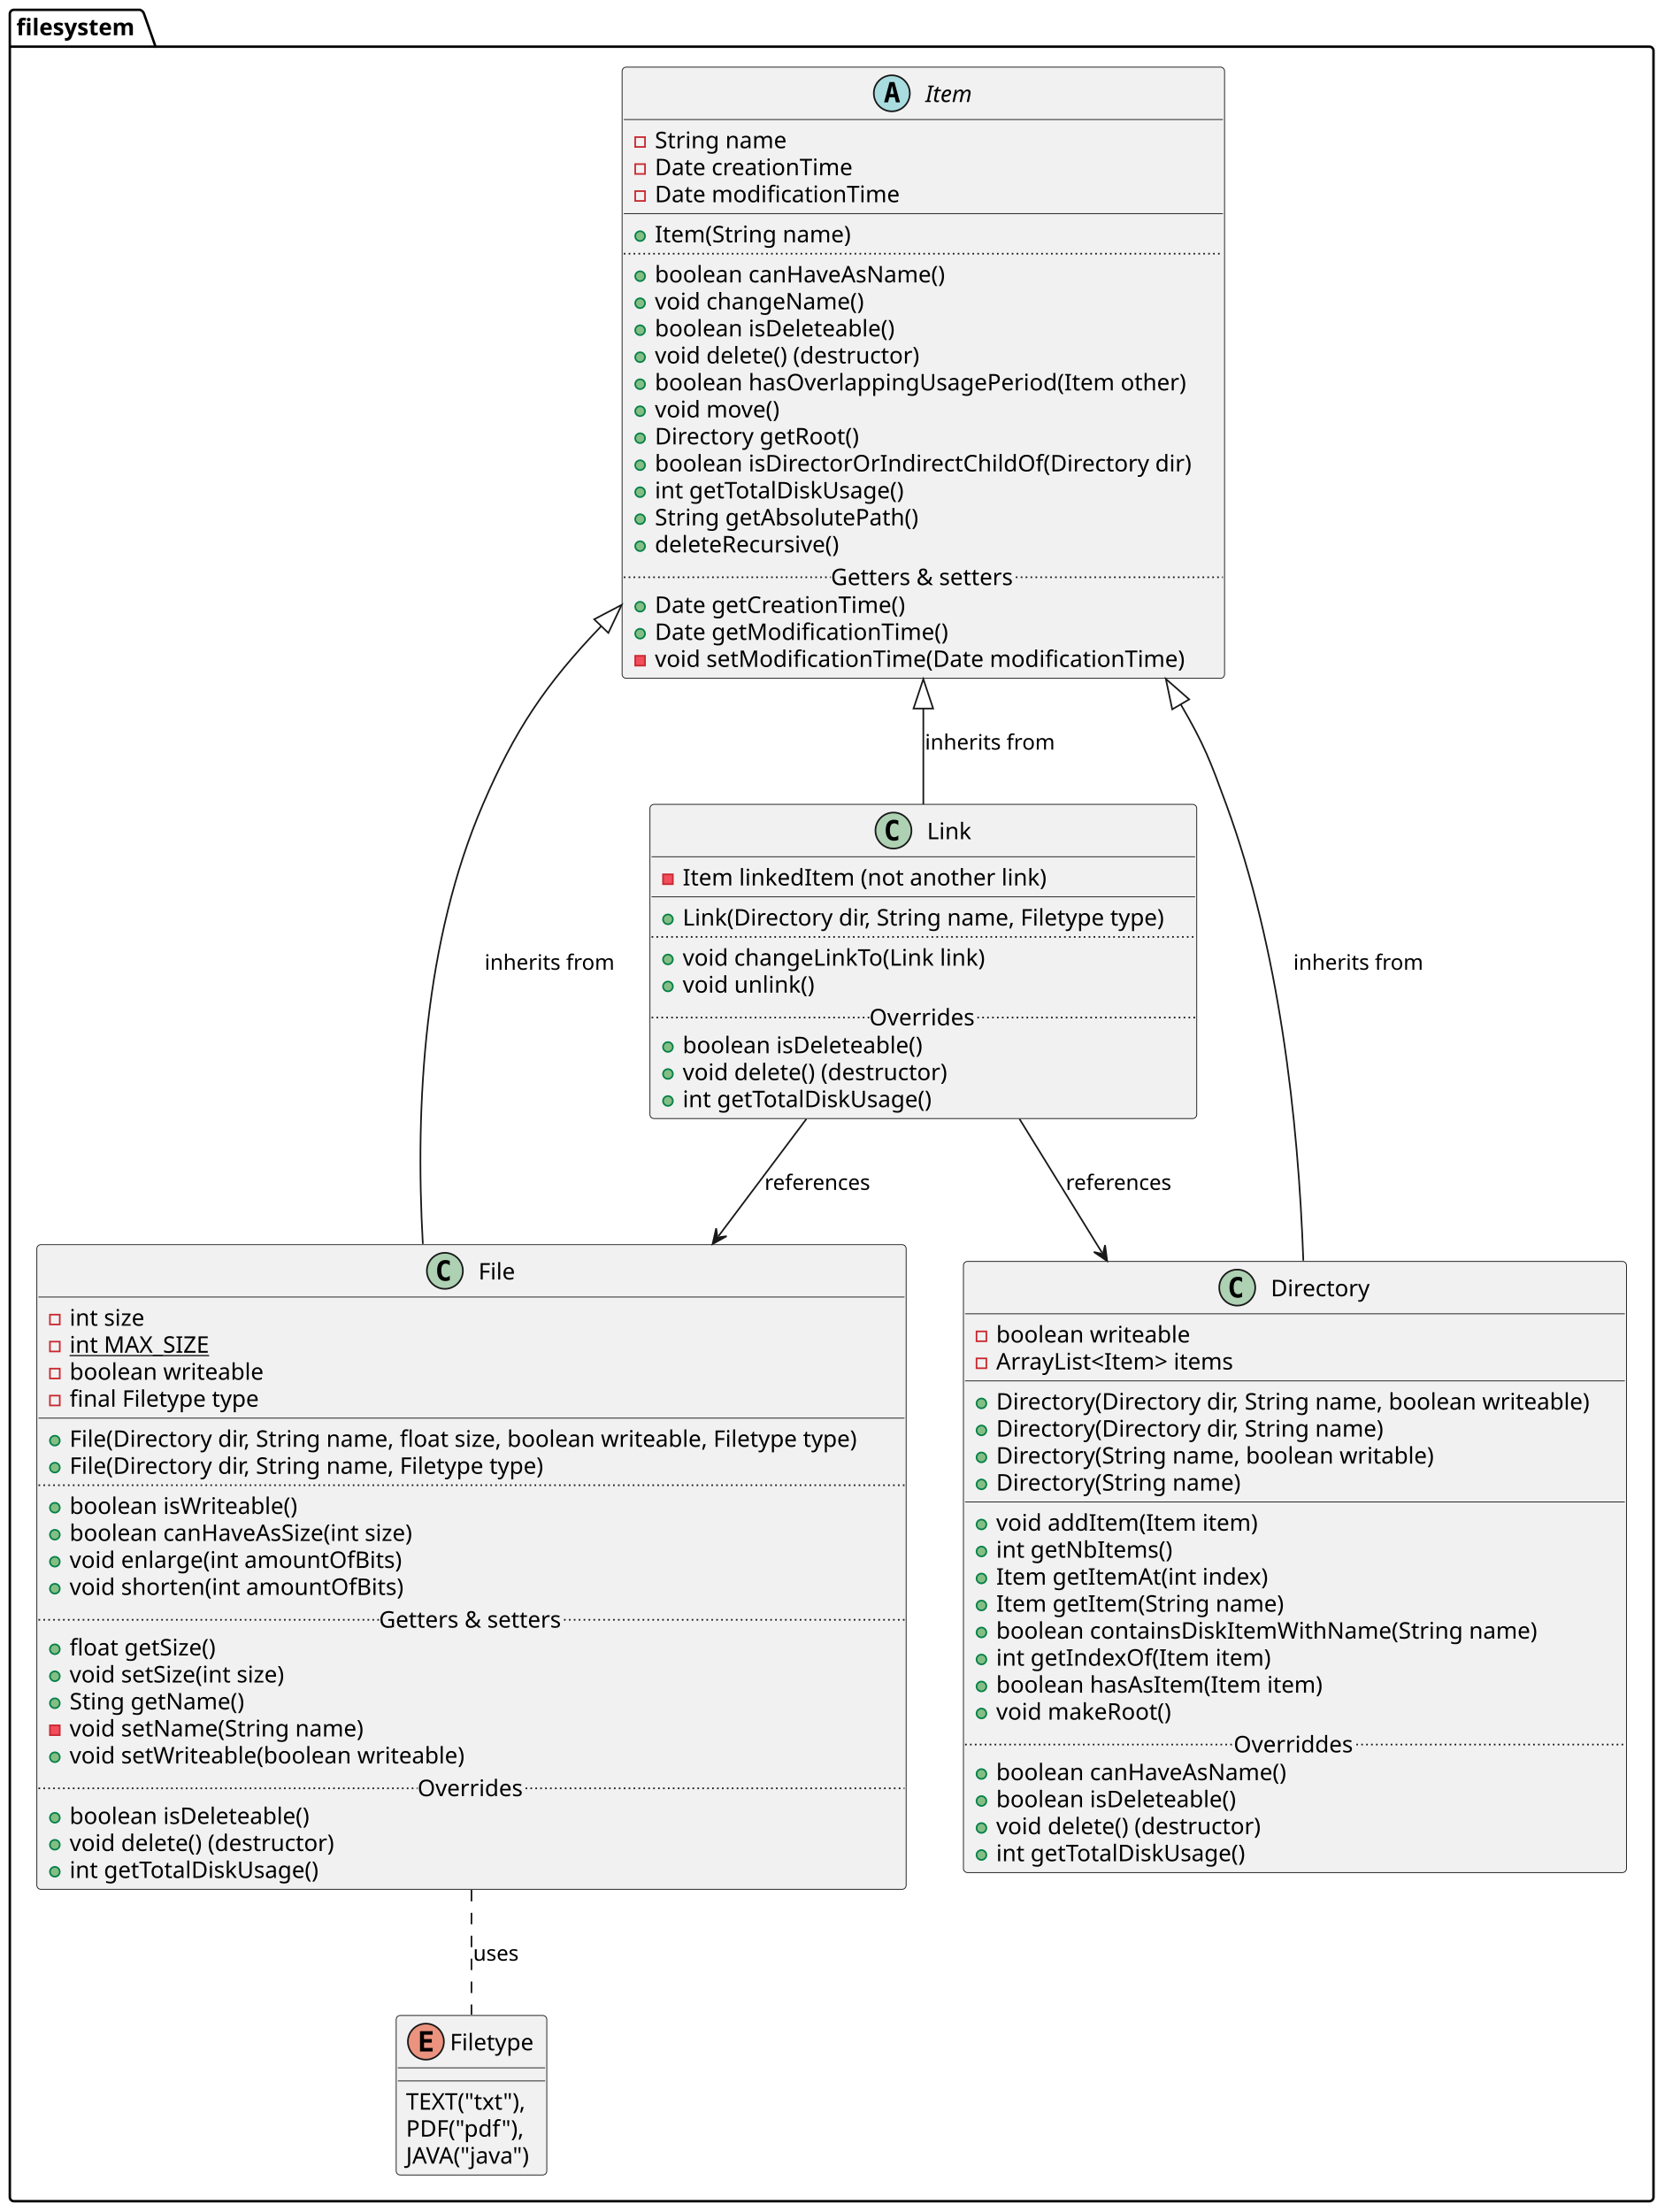
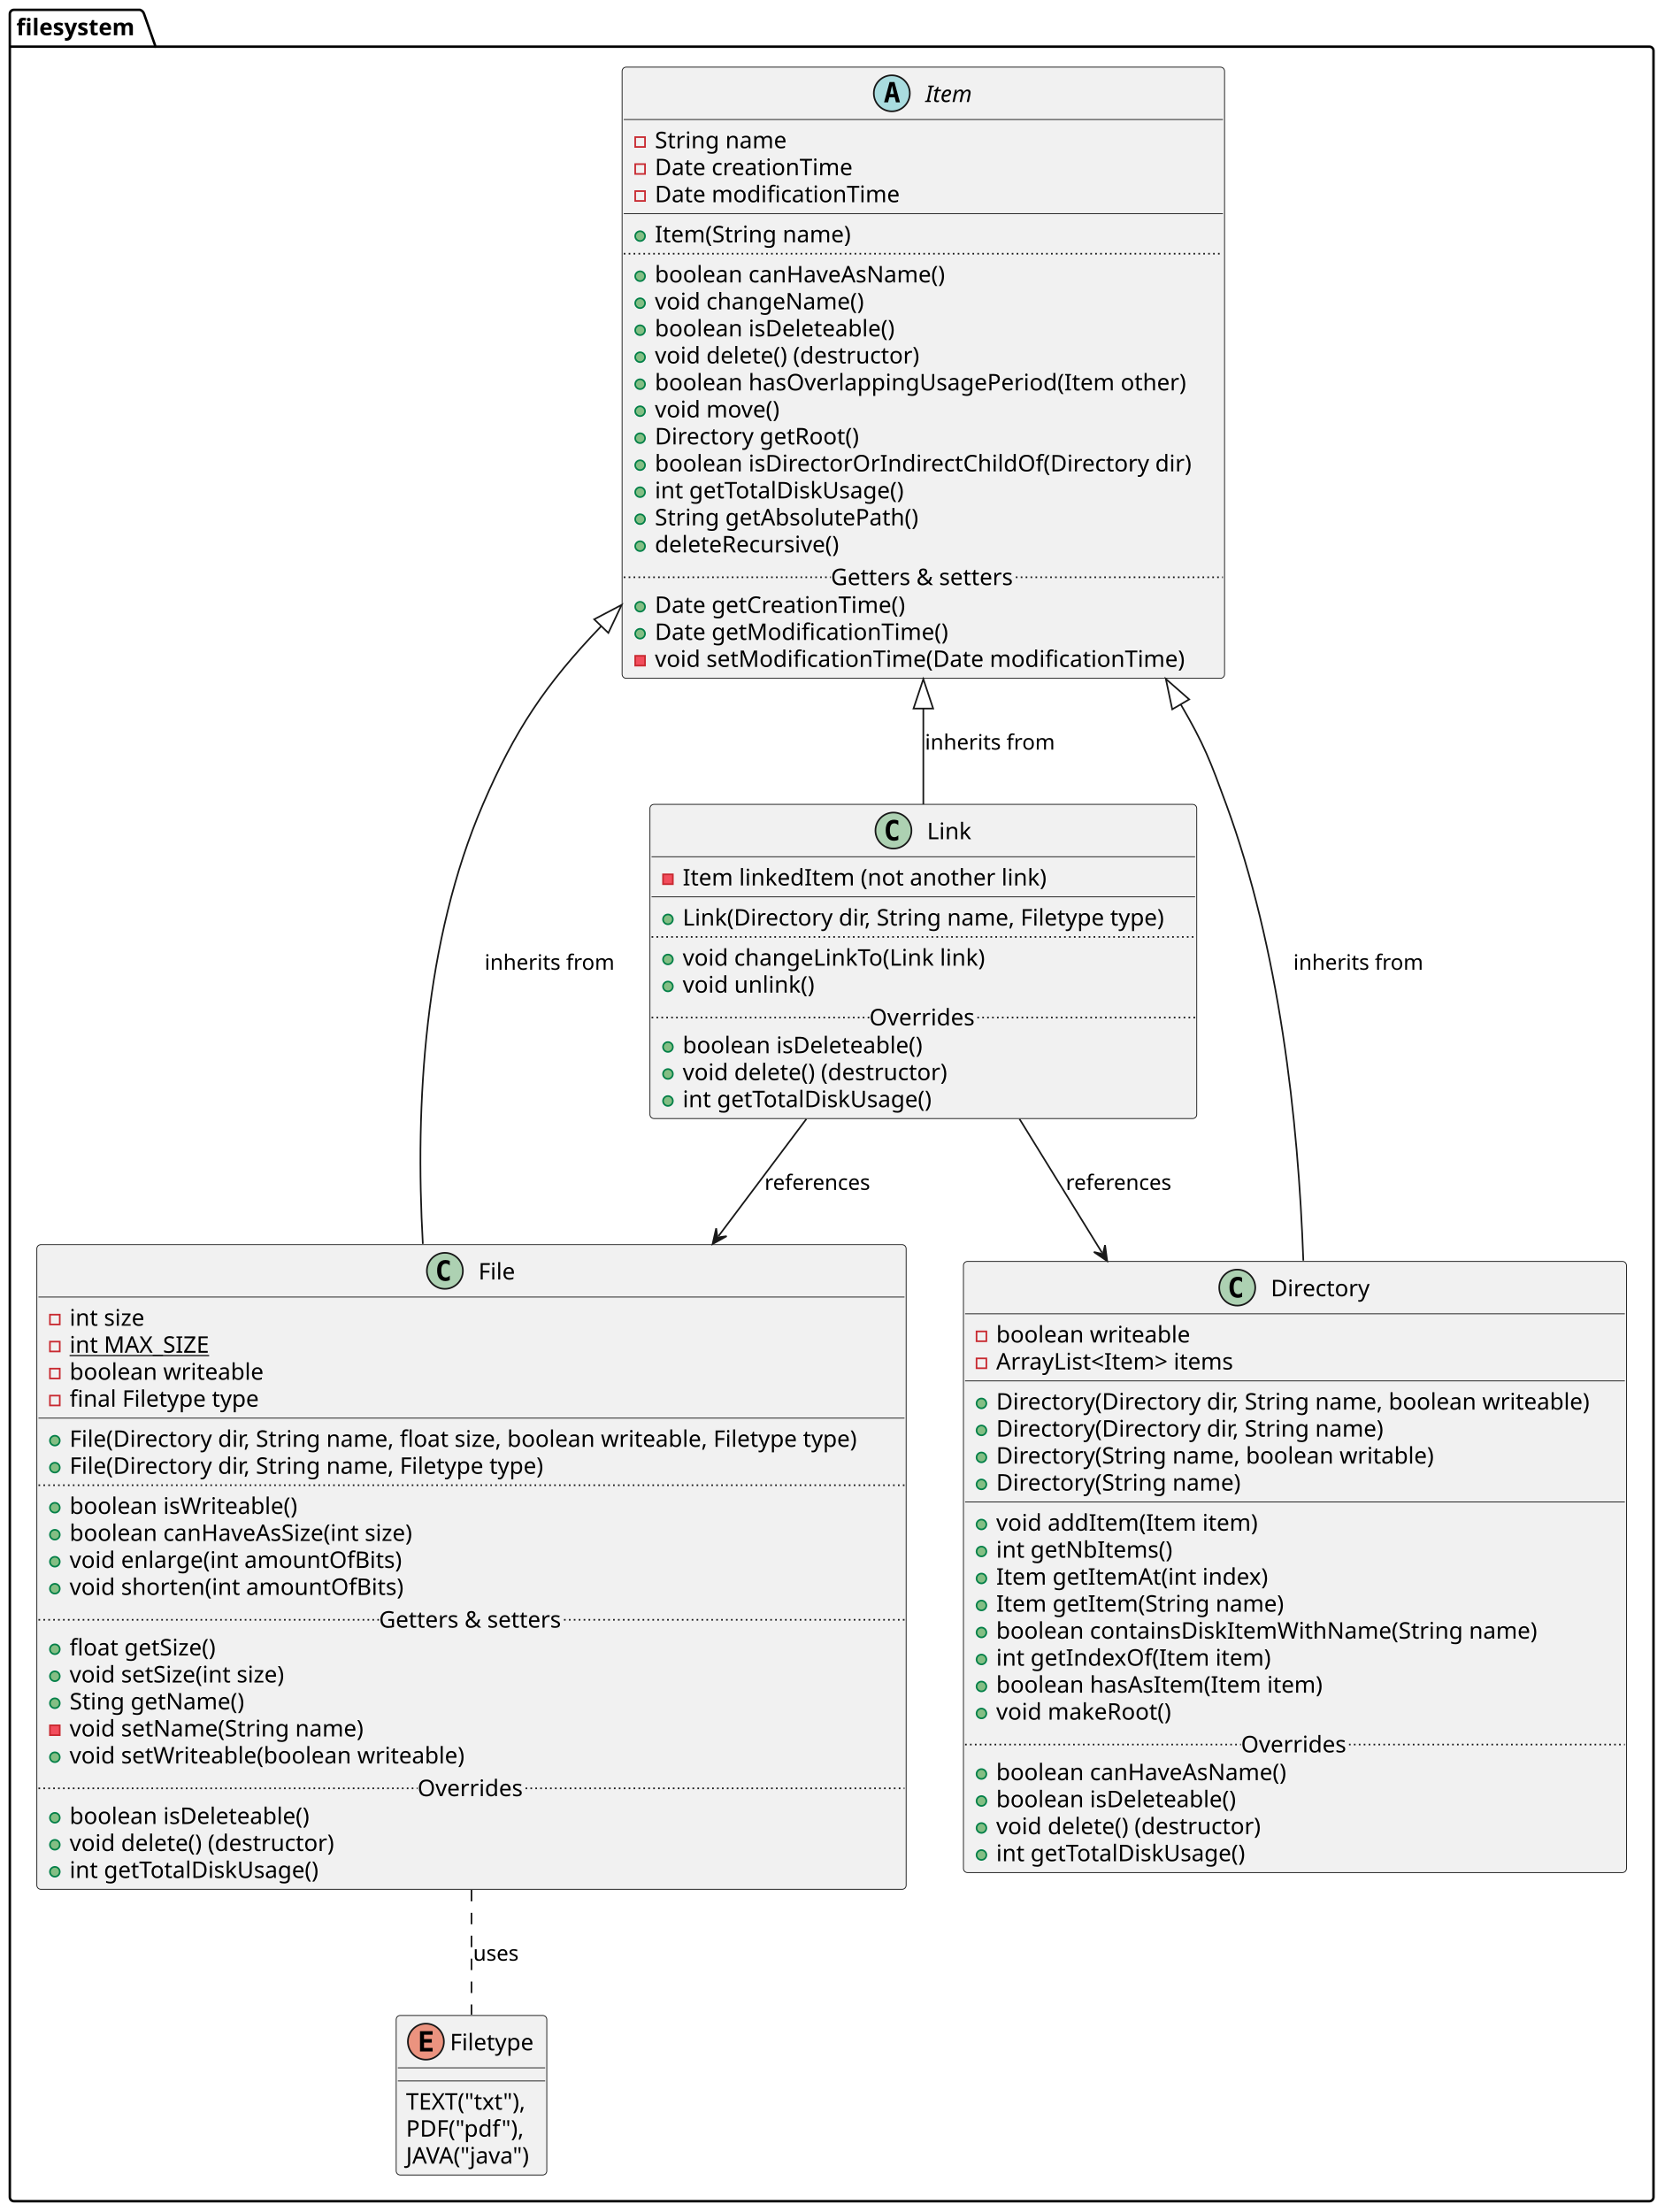
<svg xmlns="http://www.w3.org/2000/svg" contentStyleType="text/css" height="1351px" preserveAspectRatio="none" style="width:1017px;height:1351px;background:#FFFFFF;" version="1.1" viewBox="0 0 1017 1351" width="1017px" zoomAndPan="magnify">
  <defs />
  <g>
    <g id="cluster_filesystem">
      <path d="M8.5,6 L85.5,6 A3.75,3.75 0 0 1 88,8.5 L95,28.488 L1007.5,28.488 A2.5,2.5 0 0 1 1010,30.988 L1010,1341.91 A2.5,2.5 0 0 1 1007.5,1344.41 L8.5,1344.41 A2.5,2.5 0 0 1 6,1341.91 L6,8.5 A2.5,2.5 0 0 1 8.5,6 " fill="none" style="stroke:#000000;stroke-width:1.5;" />
      <line style="stroke:#000000;stroke-width:1.5;" x1="6" x2="95" y1="28.488" y2="28.488" />
      <text fill="#000000" font-family="sans-serif" font-size="14" font-weight="bold" lengthAdjust="spacing" textLength="76" x="10" y="21.535">filesystem</text>
    </g>
    <g id="elem_Item">
      <rect codeLine="4" fill="#F1F1F1" height="373.277" id="Item" rx="2.5" ry="2.5" style="stroke:#181818;stroke-width:0.5;" width="368" x="380" y="41" />
      <ellipse cx="544.75" cy="57" fill="#A9DCDF" rx="11" ry="11" style="stroke:#181818;stroke-width:1.0;" />
      <path d="M544.863,52.348 L543.71,57.42 L546.025,57.42 Z M543.369,50.107 L546.366,50.107 L549.711,62.5 L547.262,62.5 L546.499,59.437 L543.22,59.437 L542.473,62.5 L540.024,62.5 Z " fill="#000000" />
      <text fill="#000000" font-family="sans-serif" font-size="14" font-style="italic" lengthAdjust="spacing" textLength="30" x="565.25" y="62.291">Item</text>
      <line style="stroke:#181818;stroke-width:0.5;" x1="381" x2="747" y1="73" y2="73" />
      <rect fill="none" height="6" style="stroke:#C82930;stroke-width:1.0;" width="6" x="388" y="83.744" />
      <text fill="#000000" font-family="sans-serif" font-size="14" lengthAdjust="spacing" textLength="83" x="400" y="90.535">String name</text>
      <rect fill="none" height="6" style="stroke:#C82930;stroke-width:1.0;" width="6" x="388" y="100.232" />
      <text fill="#000000" font-family="sans-serif" font-size="14" lengthAdjust="spacing" textLength="125" x="400" y="107.023">Date creationTime</text>
      <rect fill="none" height="6" style="stroke:#C82930;stroke-width:1.0;" width="6" x="388" y="116.721" />
      <text fill="#000000" font-family="sans-serif" font-size="14" lengthAdjust="spacing" textLength="155" x="400" y="123.512">Date modificationTime</text>
      <line style="stroke:#181818;stroke-width:0.5;" x1="381" x2="747" y1="130.465" y2="130.465" />
      <ellipse cx="391" cy="144.209" fill="#84BE84" rx="3" ry="3" style="stroke:#038048;stroke-width:1.0;" />
      <text fill="#000000" font-family="sans-serif" font-size="14" lengthAdjust="spacing" textLength="123" x="400" y="148">Item(String name)</text>
      <line style="stroke:#181818;stroke-width:1.0;stroke-dasharray:1.0,2.0;" x1="381" x2="747" y1="154.953" y2="154.953" />
      <ellipse cx="391" cy="168.697" fill="#84BE84" rx="3" ry="3" style="stroke:#038048;stroke-width:1.0;" />
      <text fill="#000000" font-family="sans-serif" font-size="14" lengthAdjust="spacing" textLength="183" x="400" y="172.488">boolean canHaveAsName()</text>
      <ellipse cx="391" cy="185.185" fill="#84BE84" rx="3" ry="3" style="stroke:#038048;stroke-width:1.0;" />
      <text fill="#000000" font-family="sans-serif" font-size="14" lengthAdjust="spacing" textLength="132" x="400" y="188.977">void changeName()</text>
      <ellipse cx="391" cy="201.674" fill="#84BE84" rx="3" ry="3" style="stroke:#038048;stroke-width:1.0;" />
      <text fill="#000000" font-family="sans-serif" font-size="14" lengthAdjust="spacing" textLength="153" x="400" y="205.465">boolean isDeleteable()</text>
      <ellipse cx="391" cy="218.162" fill="#84BE84" rx="3" ry="3" style="stroke:#038048;stroke-width:1.0;" />
      <text fill="#000000" font-family="sans-serif" font-size="14" lengthAdjust="spacing" textLength="170" x="400" y="221.953">void delete() (destructor)</text>
      <ellipse cx="391" cy="234.65" fill="#84BE84" rx="3" ry="3" style="stroke:#038048;stroke-width:1.0;" />
      <text fill="#000000" font-family="sans-serif" font-size="14" lengthAdjust="spacing" textLength="335" x="400" y="238.441">boolean hasOverlappingUsagePeriod(Item other)</text>
      <ellipse cx="391" cy="251.139" fill="#84BE84" rx="3" ry="3" style="stroke:#038048;stroke-width:1.0;" />
      <text fill="#000000" font-family="sans-serif" font-size="14" lengthAdjust="spacing" textLength="80" x="400" y="254.93">void move()</text>
      <ellipse cx="391" cy="267.627" fill="#84BE84" rx="3" ry="3" style="stroke:#038048;stroke-width:1.0;" />
      <text fill="#000000" font-family="sans-serif" font-size="14" lengthAdjust="spacing" textLength="130" x="400" y="271.418">Directory getRoot()</text>
      <ellipse cx="391" cy="284.115" fill="#84BE84" rx="3" ry="3" style="stroke:#038048;stroke-width:1.0;" />
      <text fill="#000000" font-family="sans-serif" font-size="14" lengthAdjust="spacing" textLength="342" x="400" y="287.906">boolean isDirectorOrIndirectChildOf(Directory dir)</text>
      <ellipse cx="391" cy="300.603" fill="#84BE84" rx="3" ry="3" style="stroke:#038048;stroke-width:1.0;" />
      <text fill="#000000" font-family="sans-serif" font-size="14" lengthAdjust="spacing" textLength="160" x="400" y="304.394">int getTotalDiskUsage()</text>
      <ellipse cx="391" cy="317.092" fill="#84BE84" rx="3" ry="3" style="stroke:#038048;stroke-width:1.0;" />
      <text fill="#000000" font-family="sans-serif" font-size="14" lengthAdjust="spacing" textLength="168" x="400" y="320.883">String getAbsolutePath()</text>
      <ellipse cx="391" cy="333.58" fill="#84BE84" rx="3" ry="3" style="stroke:#038048;stroke-width:1.0;" />
      <text fill="#000000" font-family="sans-serif" font-size="14" lengthAdjust="spacing" textLength="117" x="400" y="337.371">deleteRecursive()</text>
      <ellipse cx="391" cy="370.557" fill="#84BE84" rx="3" ry="3" style="stroke:#038048;stroke-width:1.0;" />
      <text fill="#000000" font-family="sans-serif" font-size="14" lengthAdjust="spacing" textLength="160" x="400" y="374.348">Date getCreationTime()</text>
      <ellipse cx="391" cy="387.045" fill="#84BE84" rx="3" ry="3" style="stroke:#038048;stroke-width:1.0;" />
      <text fill="#000000" font-family="sans-serif" font-size="14" lengthAdjust="spacing" textLength="186" x="400" y="390.836">Date getModificationTime()</text>
      <rect fill="#F24D5C" height="6" style="stroke:#C82930;stroke-width:1.0;" width="6" x="388" y="400.533" />
      <text fill="#000000" font-family="sans-serif" font-size="14" lengthAdjust="spacing" textLength="337" x="400" y="407.324">void setModificationTime(Date modificationTime)</text>
      <line style="stroke:#181818;stroke-width:1.0;stroke-dasharray:1.0,2.0;" x1="381" x2="507.5" y1="352.568" y2="352.568" />
      <text fill="#000000" font-family="sans-serif" font-size="14" lengthAdjust="spacing" textLength="113" x="507.5" y="357.359">Getters &amp; setters</text>
      <line style="stroke:#181818;stroke-width:1.0;stroke-dasharray:1.0,2.0;" x1="620.5" x2="747" y1="352.568" y2="352.568" />
    </g>
    <g id="elem_File">
      <rect codeLine="28" fill="#F1F1F1" height="393.766" id="File" rx="2.5" ry="2.5" style="stroke:#181818;stroke-width:0.5;" width="531" x="22.5" y="760.18" />
      <ellipse cx="271.75" cy="776.18" fill="#ADD1B2" rx="11" ry="11" style="stroke:#181818;stroke-width:1.0;" />
      <path d="M274.723,781.823 Q274.142,782.122 273.503,782.271 Q272.864,782.421 272.158,782.421 Q269.651,782.421 268.332,780.769 Q267.012,779.117 267.012,775.996 Q267.012,772.866 268.332,771.215 Q269.651,769.563 272.158,769.563 Q272.864,769.563 273.511,769.712 Q274.159,769.862 274.723,770.16 L274.723,772.883 Q274.092,772.302 273.499,772.032 Q272.905,771.763 272.274,771.763 Q270.93,771.763 270.245,772.829 Q269.56,773.896 269.56,775.996 Q269.56,778.088 270.245,779.154 Q270.93,780.221 272.274,780.221 Q272.905,780.221 273.499,779.951 Q274.092,779.682 274.723,779.1 Z " fill="#000000" />
      <text fill="#000000" font-family="sans-serif" font-size="14" lengthAdjust="spacing" textLength="24" x="292.25" y="781.471">File</text>
      <line style="stroke:#181818;stroke-width:0.5;" x1="23.5" x2="552.5" y1="792.18" y2="792.18" />
      <rect fill="none" height="6" style="stroke:#C82930;stroke-width:1.0;" width="6" x="30.5" y="802.924" />
      <text fill="#000000" font-family="sans-serif" font-size="14" lengthAdjust="spacing" textLength="49" x="42.5" y="809.715">int size</text>
      <rect fill="none" height="6" style="stroke:#C82930;stroke-width:1.0;" width="6" x="30.5" y="819.412" />
      <text fill="#000000" font-family="sans-serif" font-size="14" lengthAdjust="spacing" text-decoration="underline" textLength="88" x="42.5" y="826.203">int MAX_SIZE</text>
      <rect fill="none" height="6" style="stroke:#C82930;stroke-width:1.0;" width="6" x="30.5" y="835.901" />
      <text fill="#000000" font-family="sans-serif" font-size="14" lengthAdjust="spacing" textLength="123" x="42.5" y="842.692">boolean writeable</text>
      <rect fill="none" height="6" style="stroke:#C82930;stroke-width:1.0;" width="6" x="30.5" y="852.389" />
      <text fill="#000000" font-family="sans-serif" font-size="14" lengthAdjust="spacing" textLength="120" x="42.5" y="859.18">final Filetype type</text>
      <line style="stroke:#181818;stroke-width:0.5;" x1="23.5" x2="552.5" y1="866.133" y2="866.133" />
      <ellipse cx="33.5" cy="879.877" fill="#84BE84" rx="3" ry="3" style="stroke:#038048;stroke-width:1.0;" />
      <text fill="#000000" font-family="sans-serif" font-size="14" lengthAdjust="spacing" textLength="505" x="42.5" y="883.668">File(Directory dir, String name, float size, boolean writeable, Filetype type)</text>
      <ellipse cx="33.5" cy="896.365" fill="#84BE84" rx="3" ry="3" style="stroke:#038048;stroke-width:1.0;" />
      <text fill="#000000" font-family="sans-serif" font-size="14" lengthAdjust="spacing" textLength="304" x="42.5" y="900.157">File(Directory dir, String name, Filetype type)</text>
      <line style="stroke:#181818;stroke-width:1.0;stroke-dasharray:1.0,2.0;" x1="23.5" x2="552.5" y1="907.11" y2="907.11" />
      <ellipse cx="33.5" cy="920.854" fill="#84BE84" rx="3" ry="3" style="stroke:#038048;stroke-width:1.0;" />
      <text fill="#000000" font-family="sans-serif" font-size="14" lengthAdjust="spacing" textLength="145" x="42.5" y="924.645">boolean isWriteable()</text>
      <ellipse cx="33.5" cy="937.342" fill="#84BE84" rx="3" ry="3" style="stroke:#038048;stroke-width:1.0;" />
      <text fill="#000000" font-family="sans-serif" font-size="14" lengthAdjust="spacing" textLength="221" x="42.5" y="941.133">boolean canHaveAsSize(int size)</text>
      <ellipse cx="33.5" cy="953.83" fill="#84BE84" rx="3" ry="3" style="stroke:#038048;stroke-width:1.0;" />
      <text fill="#000000" font-family="sans-serif" font-size="14" lengthAdjust="spacing" textLength="210" x="42.5" y="957.621">void enlarge(int amountOfBits)</text>
      <ellipse cx="33.5" cy="970.319" fill="#84BE84" rx="3" ry="3" style="stroke:#038048;stroke-width:1.0;" />
      <text fill="#000000" font-family="sans-serif" font-size="14" lengthAdjust="spacing" textLength="211" x="42.5" y="974.11">void shorten(int amountOfBits)</text>
      <ellipse cx="33.5" cy="1007.295" fill="#84BE84" rx="3" ry="3" style="stroke:#038048;stroke-width:1.0;" />
      <text fill="#000000" font-family="sans-serif" font-size="14" lengthAdjust="spacing" textLength="95" x="42.5" y="1011.086">float getSize()</text>
      <ellipse cx="33.5" cy="1023.784" fill="#84BE84" rx="3" ry="3" style="stroke:#038048;stroke-width:1.0;" />
      <text fill="#000000" font-family="sans-serif" font-size="14" lengthAdjust="spacing" textLength="140" x="42.5" y="1027.574">void setSize(int size)</text>
      <ellipse cx="33.5" cy="1040.272" fill="#84BE84" rx="3" ry="3" style="stroke:#038048;stroke-width:1.0;" />
      <text fill="#000000" font-family="sans-serif" font-size="14" lengthAdjust="spacing" textLength="110" x="42.5" y="1044.063">Sting getName()</text>
      <rect fill="#F24D5C" height="6" style="stroke:#C82930;stroke-width:1.0;" width="6" x="30.5" y="1053.76" />
      <text fill="#000000" font-family="sans-serif" font-size="14" lengthAdjust="spacing" textLength="185" x="42.5" y="1060.551">void setName(String name)</text>
      <ellipse cx="33.5" cy="1073.248" fill="#84BE84" rx="3" ry="3" style="stroke:#038048;stroke-width:1.0;" />
      <text fill="#000000" font-family="sans-serif" font-size="14" lengthAdjust="spacing" textLength="250" x="42.5" y="1077.039">void setWriteable(boolean writeable)</text>
      <line style="stroke:#181818;stroke-width:1.0;stroke-dasharray:1.0,2.0;" x1="23.5" x2="231.5" y1="989.307" y2="989.307" />
      <text fill="#000000" font-family="sans-serif" font-size="14" lengthAdjust="spacing" textLength="113" x="231.5" y="994.098">Getters &amp; setters</text>
      <line style="stroke:#181818;stroke-width:1.0;stroke-dasharray:1.0,2.0;" x1="344.5" x2="552.5" y1="989.307" y2="989.307" />
      <ellipse cx="33.5" cy="1110.225" fill="#84BE84" rx="3" ry="3" style="stroke:#038048;stroke-width:1.0;" />
      <text fill="#000000" font-family="sans-serif" font-size="14" lengthAdjust="spacing" textLength="153" x="42.5" y="1114.016">boolean isDeleteable()</text>
      <ellipse cx="33.5" cy="1126.713" fill="#84BE84" rx="3" ry="3" style="stroke:#038048;stroke-width:1.0;" />
      <text fill="#000000" font-family="sans-serif" font-size="14" lengthAdjust="spacing" textLength="170" x="42.5" y="1130.504">void delete() (destructor)</text>
      <ellipse cx="33.5" cy="1143.201" fill="#84BE84" rx="3" ry="3" style="stroke:#038048;stroke-width:1.0;" />
      <text fill="#000000" font-family="sans-serif" font-size="14" lengthAdjust="spacing" textLength="160" x="42.5" y="1146.993">int getTotalDiskUsage()</text>
      <line style="stroke:#181818;stroke-width:1.0;stroke-dasharray:1.0,2.0;" x1="23.5" x2="255" y1="1092.237" y2="1092.237" />
      <text fill="#000000" font-family="sans-serif" font-size="14" lengthAdjust="spacing" textLength="66" x="255" y="1097.028">Overrides</text>
      <line style="stroke:#181818;stroke-width:1.0;stroke-dasharray:1.0,2.0;" x1="321" x2="552.5" y1="1092.237" y2="1092.237" />
    </g>
    <g id="elem_Filetype">
      <rect codeLine="53" fill="#F1F1F1" height="97.465" id="Filetype" rx="2.5" ry="2.5" style="stroke:#181818;stroke-width:0.5;" width="92" x="242" y="1230.95" />
      <ellipse cx="260.15" cy="1246.95" fill="#EB937F" rx="11" ry="11" style="stroke:#181818;stroke-width:1.0;" />
      <path d="M264.264,1252.95 L256.545,1252.95 L256.545,1240.557 L264.264,1240.557 L264.264,1242.715 L258.993,1242.715 L258.993,1245.388 L263.766,1245.388 L263.766,1247.546 L258.993,1247.546 L258.993,1250.792 L264.264,1250.792 Z " fill="#000000" />
      <text fill="#000000" font-family="sans-serif" font-size="14" lengthAdjust="spacing" textLength="53" x="274.85" y="1252.241">Filetype</text>
      <line style="stroke:#181818;stroke-width:0.5;" x1="243" x2="333" y1="1262.95" y2="1262.95" />
      <line style="stroke:#181818;stroke-width:0.5;" x1="243" x2="333" y1="1270.95" y2="1270.95" />
      <text fill="#000000" font-family="sans-serif" font-size="14" lengthAdjust="spacing" textLength="78" x="248" y="1288.485">TEXT("txt"),</text>
      <text fill="#000000" font-family="sans-serif" font-size="14" lengthAdjust="spacing" textLength="73" x="248" y="1304.973">PDF("pdf"),</text>
      <text fill="#000000" font-family="sans-serif" font-size="14" lengthAdjust="spacing" textLength="80" x="248" y="1321.462">JAVA("java")</text>
    </g>
    <g id="elem_Directory">
      <rect codeLine="59" fill="#F1F1F1" height="373.277" id="Directory" rx="2.5" ry="2.5" style="stroke:#181818;stroke-width:0.5;" width="405" x="588.5" y="770.42" />
      <ellipse cx="755.75" cy="786.42" fill="#ADD1B2" rx="11" ry="11" style="stroke:#181818;stroke-width:1.0;" />
      <path d="M758.723,792.063 Q758.142,792.362 757.503,792.511 Q756.864,792.661 756.158,792.661 Q753.651,792.661 752.332,791.009 Q751.012,789.357 751.012,786.236 Q751.012,783.106 752.332,781.455 Q753.651,779.803 756.158,779.803 Q756.864,779.803 757.511,779.952 Q758.159,780.102 758.723,780.4 L758.723,783.123 Q758.092,782.542 757.499,782.272 Q756.905,782.003 756.274,782.003 Q754.93,782.003 754.245,783.069 Q753.56,784.136 753.56,786.236 Q753.56,788.328 754.245,789.394 Q754.93,790.461 756.274,790.461 Q756.905,790.461 757.499,790.191 Q758.092,789.922 758.723,789.34 Z " fill="#000000" />
      <text fill="#000000" font-family="sans-serif" font-size="14" lengthAdjust="spacing" textLength="62" x="776.25" y="791.711">Directory</text>
      <line style="stroke:#181818;stroke-width:0.5;" x1="589.5" x2="992.5" y1="802.42" y2="802.42" />
      <rect fill="none" height="6" style="stroke:#C82930;stroke-width:1.0;" width="6" x="596.5" y="813.164" />
      <text fill="#000000" font-family="sans-serif" font-size="14" lengthAdjust="spacing" textLength="123" x="608.5" y="819.955">boolean writeable</text>
      <rect fill="none" height="6" style="stroke:#C82930;stroke-width:1.0;" width="6" x="596.5" y="829.652" />
      <text fill="#000000" font-family="sans-serif" font-size="14" lengthAdjust="spacing" textLength="153" x="608.5" y="836.443">ArrayList&lt;Item&gt; items</text>
      <line style="stroke:#181818;stroke-width:0.5;" x1="589.5" x2="992.5" y1="843.397" y2="843.397" />
      <ellipse cx="599.5" cy="857.141" fill="#84BE84" rx="3" ry="3" style="stroke:#038048;stroke-width:1.0;" />
      <text fill="#000000" font-family="sans-serif" font-size="14" lengthAdjust="spacing" textLength="379" x="608.5" y="860.932">Directory(Directory dir, String name, boolean writeable)</text>
      <ellipse cx="599.5" cy="873.629" fill="#84BE84" rx="3" ry="3" style="stroke:#038048;stroke-width:1.0;" />
      <text fill="#000000" font-family="sans-serif" font-size="14" lengthAdjust="spacing" textLength="248" x="608.5" y="877.42">Directory(Directory dir, String name)</text>
      <ellipse cx="599.5" cy="890.117" fill="#84BE84" rx="3" ry="3" style="stroke:#038048;stroke-width:1.0;" />
      <text fill="#000000" font-family="sans-serif" font-size="14" lengthAdjust="spacing" textLength="278" x="608.5" y="893.908">Directory(String name, boolean writable)</text>
      <ellipse cx="599.5" cy="906.606" fill="#84BE84" rx="3" ry="3" style="stroke:#038048;stroke-width:1.0;" />
      <text fill="#000000" font-family="sans-serif" font-size="14" lengthAdjust="spacing" textLength="155" x="608.5" y="910.397">Directory(String name)</text>
      <line style="stroke:#181818;stroke-width:0.5;" x1="589.5" x2="992.5" y1="917.35" y2="917.35" />
      <ellipse cx="599.5" cy="931.094" fill="#84BE84" rx="3" ry="3" style="stroke:#038048;stroke-width:1.0;" />
      <text fill="#000000" font-family="sans-serif" font-size="14" lengthAdjust="spacing" textLength="163" x="608.5" y="934.885">void addItem(Item item)</text>
      <ellipse cx="599.5" cy="947.582" fill="#84BE84" rx="3" ry="3" style="stroke:#038048;stroke-width:1.0;" />
      <text fill="#000000" font-family="sans-serif" font-size="14" lengthAdjust="spacing" textLength="110" x="608.5" y="951.373">int getNbItems()</text>
      <ellipse cx="599.5" cy="964.07" fill="#84BE84" rx="3" ry="3" style="stroke:#038048;stroke-width:1.0;" />
      <text fill="#000000" font-family="sans-serif" font-size="14" lengthAdjust="spacing" textLength="172" x="608.5" y="967.861">Item getItemAt(int index)</text>
      <ellipse cx="599.5" cy="980.559" fill="#84BE84" rx="3" ry="3" style="stroke:#038048;stroke-width:1.0;" />
      <text fill="#000000" font-family="sans-serif" font-size="14" lengthAdjust="spacing" textLength="179" x="608.5" y="984.35">Item getItem(String name)</text>
      <ellipse cx="599.5" cy="997.047" fill="#84BE84" rx="3" ry="3" style="stroke:#038048;stroke-width:1.0;" />
      <text fill="#000000" font-family="sans-serif" font-size="14" lengthAdjust="spacing" textLength="339" x="608.5" y="1000.838">boolean containsDiskItemWithName(String name)</text>
      <ellipse cx="599.5" cy="1013.535" fill="#84BE84" rx="3" ry="3" style="stroke:#038048;stroke-width:1.0;" />
      <text fill="#000000" font-family="sans-serif" font-size="14" lengthAdjust="spacing" textLength="173" x="608.5" y="1017.326">int getIndexOf(Item item)</text>
      <ellipse cx="599.5" cy="1030.024" fill="#84BE84" rx="3" ry="3" style="stroke:#038048;stroke-width:1.0;" />
      <text fill="#000000" font-family="sans-serif" font-size="14" lengthAdjust="spacing" textLength="205" x="608.5" y="1033.814">boolean hasAsItem(Item item)</text>
      <ellipse cx="599.5" cy="1046.512" fill="#84BE84" rx="3" ry="3" style="stroke:#038048;stroke-width:1.0;" />
      <text fill="#000000" font-family="sans-serif" font-size="14" lengthAdjust="spacing" textLength="112" x="608.5" y="1050.303">void makeRoot()</text>
      <ellipse cx="599.5" cy="1083.488" fill="#84BE84" rx="3" ry="3" style="stroke:#038048;stroke-width:1.0;" />
      <text fill="#000000" font-family="sans-serif" font-size="14" lengthAdjust="spacing" textLength="183" x="608.5" y="1087.279">boolean canHaveAsName()</text>
      <ellipse cx="599.5" cy="1099.977" fill="#84BE84" rx="3" ry="3" style="stroke:#038048;stroke-width:1.0;" />
      <text fill="#000000" font-family="sans-serif" font-size="14" lengthAdjust="spacing" textLength="153" x="608.5" y="1103.768">boolean isDeleteable()</text>
      <ellipse cx="599.5" cy="1116.465" fill="#84BE84" rx="3" ry="3" style="stroke:#038048;stroke-width:1.0;" />
      <text fill="#000000" font-family="sans-serif" font-size="14" lengthAdjust="spacing" textLength="170" x="608.5" y="1120.256">void delete() (destructor)</text>
      <ellipse cx="599.5" cy="1132.953" fill="#84BE84" rx="3" ry="3" style="stroke:#038048;stroke-width:1.0;" />
      <text fill="#000000" font-family="sans-serif" font-size="14" lengthAdjust="spacing" textLength="160" x="608.5" y="1136.744">int getTotalDiskUsage()</text>
-       <line style="stroke:#181818;stroke-width:1.0;stroke-dasharray:1.0,2.0;" x1="589.5" x2="753.5" y1="1065.5" y2="1065.5" />
-       <text fill="#000000" font-family="sans-serif" font-size="14" lengthAdjust="spacing" textLength="75" x="753.5" y="1070.291">Overriddes</text>
-       <line style="stroke:#181818;stroke-width:1.0;stroke-dasharray:1.0,2.0;" x1="828.5" x2="992.5" y1="1065.5" y2="1065.5" />
+       <line style="stroke:#181818;stroke-width:1.0;stroke-dasharray:1.0,2.0;" x1="589.5" x2="758" y1="1065.5" y2="1065.5" />
+       <text fill="#000000" font-family="sans-serif" font-size="14" lengthAdjust="spacing" textLength="66" x="758" y="1070.291">Overrides</text>
+       <line style="stroke:#181818;stroke-width:1.0;stroke-dasharray:1.0,2.0;" x1="824" x2="992.5" y1="1065.5" y2="1065.5" />
    </g>
    <g id="elem_Link">
      <rect codeLine="83" fill="#F1F1F1" height="191.906" id="Link" rx="2.5" ry="2.5" style="stroke:#181818;stroke-width:0.5;" width="334" x="397" y="491.27" />
      <ellipse cx="545.75" cy="507.27" fill="#ADD1B2" rx="11" ry="11" style="stroke:#181818;stroke-width:1.0;" />
      <path d="M548.723,512.913 Q548.142,513.212 547.503,513.361 Q546.864,513.511 546.158,513.511 Q543.651,513.511 542.332,511.859 Q541.012,510.207 541.012,507.086 Q541.012,503.957 542.332,502.305 Q543.651,500.653 546.158,500.653 Q546.864,500.653 547.511,500.802 Q548.159,500.952 548.723,501.25 L548.723,503.973 Q548.092,503.392 547.499,503.122 Q546.905,502.853 546.274,502.853 Q544.93,502.853 544.245,503.919 Q543.56,504.986 543.56,507.086 Q543.56,509.178 544.245,510.244 Q544.93,511.311 546.274,511.311 Q546.905,511.311 547.499,511.041 Q548.092,510.772 548.723,510.19 Z " fill="#000000" />
      <text fill="#000000" font-family="sans-serif" font-size="14" lengthAdjust="spacing" textLength="28" x="566.25" y="512.561">Link</text>
      <line style="stroke:#181818;stroke-width:0.5;" x1="398" x2="730" y1="523.27" y2="523.27" />
      <rect fill="#F24D5C" height="6" style="stroke:#C82930;stroke-width:1.0;" width="6" x="405" y="534.014" />
      <text fill="#000000" font-family="sans-serif" font-size="14" lengthAdjust="spacing" textLength="230" x="417" y="540.805">Item linkedItem (not another link)</text>
      <line style="stroke:#181818;stroke-width:0.5;" x1="398" x2="730" y1="547.758" y2="547.758" />
      <ellipse cx="408" cy="561.502" fill="#84BE84" rx="3" ry="3" style="stroke:#038048;stroke-width:1.0;" />
      <text fill="#000000" font-family="sans-serif" font-size="14" lengthAdjust="spacing" textLength="308" x="417" y="565.293">Link(Directory dir, String name, Filetype type)</text>
      <line style="stroke:#181818;stroke-width:1.0;stroke-dasharray:1.0,2.0;" x1="398" x2="730" y1="572.247" y2="572.247" />
      <ellipse cx="408" cy="585.991" fill="#84BE84" rx="3" ry="3" style="stroke:#038048;stroke-width:1.0;" />
      <text fill="#000000" font-family="sans-serif" font-size="14" lengthAdjust="spacing" textLength="196" x="417" y="589.782">void changeLinkTo(Link link)</text>
      <ellipse cx="408" cy="602.479" fill="#84BE84" rx="3" ry="3" style="stroke:#038048;stroke-width:1.0;" />
      <text fill="#000000" font-family="sans-serif" font-size="14" lengthAdjust="spacing" textLength="86" x="417" y="606.27">void unlink()</text>
      <ellipse cx="408" cy="639.456" fill="#84BE84" rx="3" ry="3" style="stroke:#038048;stroke-width:1.0;" />
      <text fill="#000000" font-family="sans-serif" font-size="14" lengthAdjust="spacing" textLength="153" x="417" y="643.247">boolean isDeleteable()</text>
      <ellipse cx="408" cy="655.944" fill="#84BE84" rx="3" ry="3" style="stroke:#038048;stroke-width:1.0;" />
      <text fill="#000000" font-family="sans-serif" font-size="14" lengthAdjust="spacing" textLength="170" x="417" y="659.735">void delete() (destructor)</text>
      <ellipse cx="408" cy="672.432" fill="#84BE84" rx="3" ry="3" style="stroke:#038048;stroke-width:1.0;" />
      <text fill="#000000" font-family="sans-serif" font-size="14" lengthAdjust="spacing" textLength="160" x="417" y="676.223">int getTotalDiskUsage()</text>
      <line style="stroke:#181818;stroke-width:1.0;stroke-dasharray:1.0,2.0;" x1="398" x2="531" y1="621.467" y2="621.467" />
      <text fill="#000000" font-family="sans-serif" font-size="14" lengthAdjust="spacing" textLength="66" x="531" y="626.258">Overrides</text>
      <line style="stroke:#181818;stroke-width:1.0;stroke-dasharray:1.0,2.0;" x1="597" x2="730" y1="621.467" y2="621.467" />
    </g>
    <g id="link_Item_Link">
      <path codeLine="96" d="M564,432.76 C564,459.24 564,467.5 564,491.21 " fill="none" id="Item-backto-Link" style="stroke:#181818;stroke-width:1.0;" />
      <polygon fill="none" points="564,414.76,558,432.76,570,432.76,564,414.76" style="stroke:#181818;stroke-width:1.0;" />
      <text fill="#000000" font-family="sans-serif" font-size="13" lengthAdjust="spacing" textLength="82" x="565" y="457.838">inherits from</text>
    </g>
    <g id="link_Item_File">
      <path codeLine="97" d="M367.273,382.403 C332.973,418.123 314.34,446.3 295,491.27 C259.21,574.49 253.46,674.09 258.28,759.71 " fill="none" id="Item-backto-File" style="stroke:#181818;stroke-width:1.0;" />
      <polygon fill="none" points="379.74,369.42,362.945,378.248,371.601,386.559,379.74,369.42" style="stroke:#181818;stroke-width:1.0;" />
      <text fill="#000000" font-family="sans-serif" font-size="13" lengthAdjust="spacing" textLength="82" x="296" y="592.298">inherits from</text>
    </g>
    <g id="link_Item_Directory">
      <path codeLine="98" d="M721.22,430.186 C735.69,454.916 739.44,465.23 749,491.27 C781.36,579.4 793.03,682.98 796.11,769.96 " fill="none" id="Item-backto-Directory" style="stroke:#181818;stroke-width:1.0;" />
      <polygon fill="none" points="712.13,414.65,716.042,433.216,726.399,427.156,712.13,414.65" style="stroke:#181818;stroke-width:1.0;" />
      <text fill="#000000" font-family="sans-serif" font-size="13" lengthAdjust="spacing" textLength="82" x="790" y="592.298">inherits from</text>
    </g>
    <g id="link_File_Filetype">
      <path codeLine="100" d="M288,1154.26 C288,1182.47 288,1209.12 288,1230.46 " fill="none" id="File-Filetype" style="stroke:#181818;stroke-width:1.0;stroke-dasharray:7.0,7.0;" />
      <text fill="#000000" font-family="sans-serif" font-size="13" lengthAdjust="spacing" textLength="29" x="289" y="1197.518">uses</text>
    </g>
    <g id="link_Link_File">
      <path codeLine="102" d="M492.56,683.43 C474.84,707.06 458.782,728.461 438.862,755.001 " fill="none" id="Link-to-File" style="stroke:#181818;stroke-width:1.0;" />
      <polygon fill="#181818" points="435.26,759.8,443.862,755.003,438.261,755.801,437.464,750.201,435.26,759.8" style="stroke:#181818;stroke-width:1.0;" />
      <text fill="#000000" font-family="sans-serif" font-size="13" lengthAdjust="spacing" textLength="65" x="467" y="726.748">references</text>
    </g>
    <g id="link_Link_Directory">
      <path codeLine="103" d="M622.75,683.43 C639.24,710.15 654.598,735.045 673.158,765.105 " fill="none" id="Link-to-Directory" style="stroke:#181818;stroke-width:1.0;" />
      <polygon fill="#181818" points="676.31,770.21,674.985,760.451,673.683,765.956,668.178,764.654,676.31,770.21" style="stroke:#181818;stroke-width:1.0;" />
      <text fill="#000000" font-family="sans-serif" font-size="13" lengthAdjust="spacing" textLength="65" x="651" y="726.748">references</text>
    </g>
  </g>
</svg>
